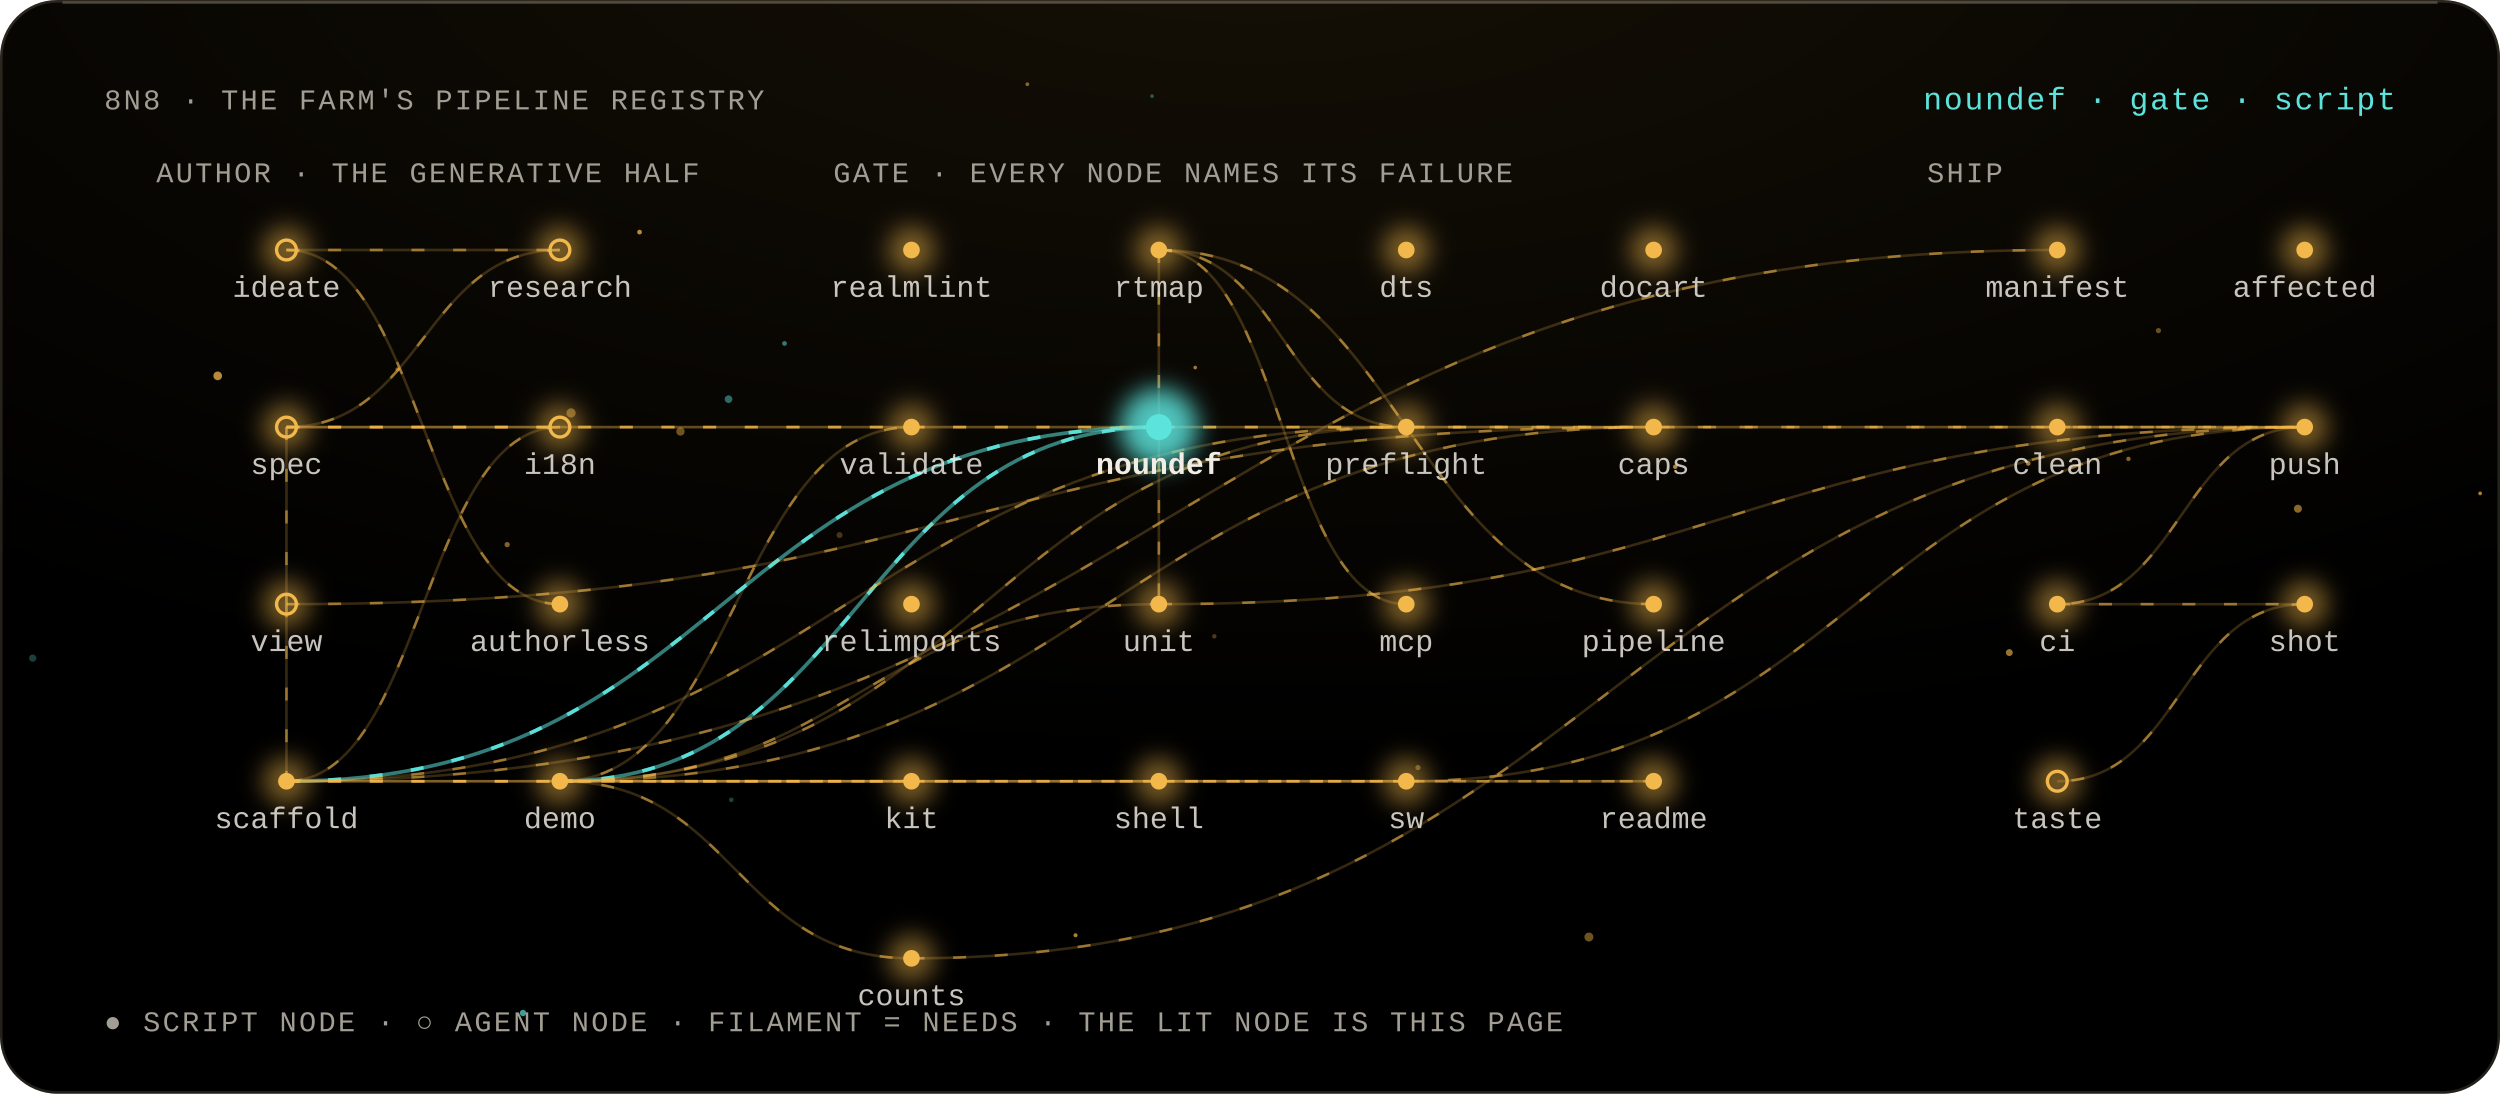
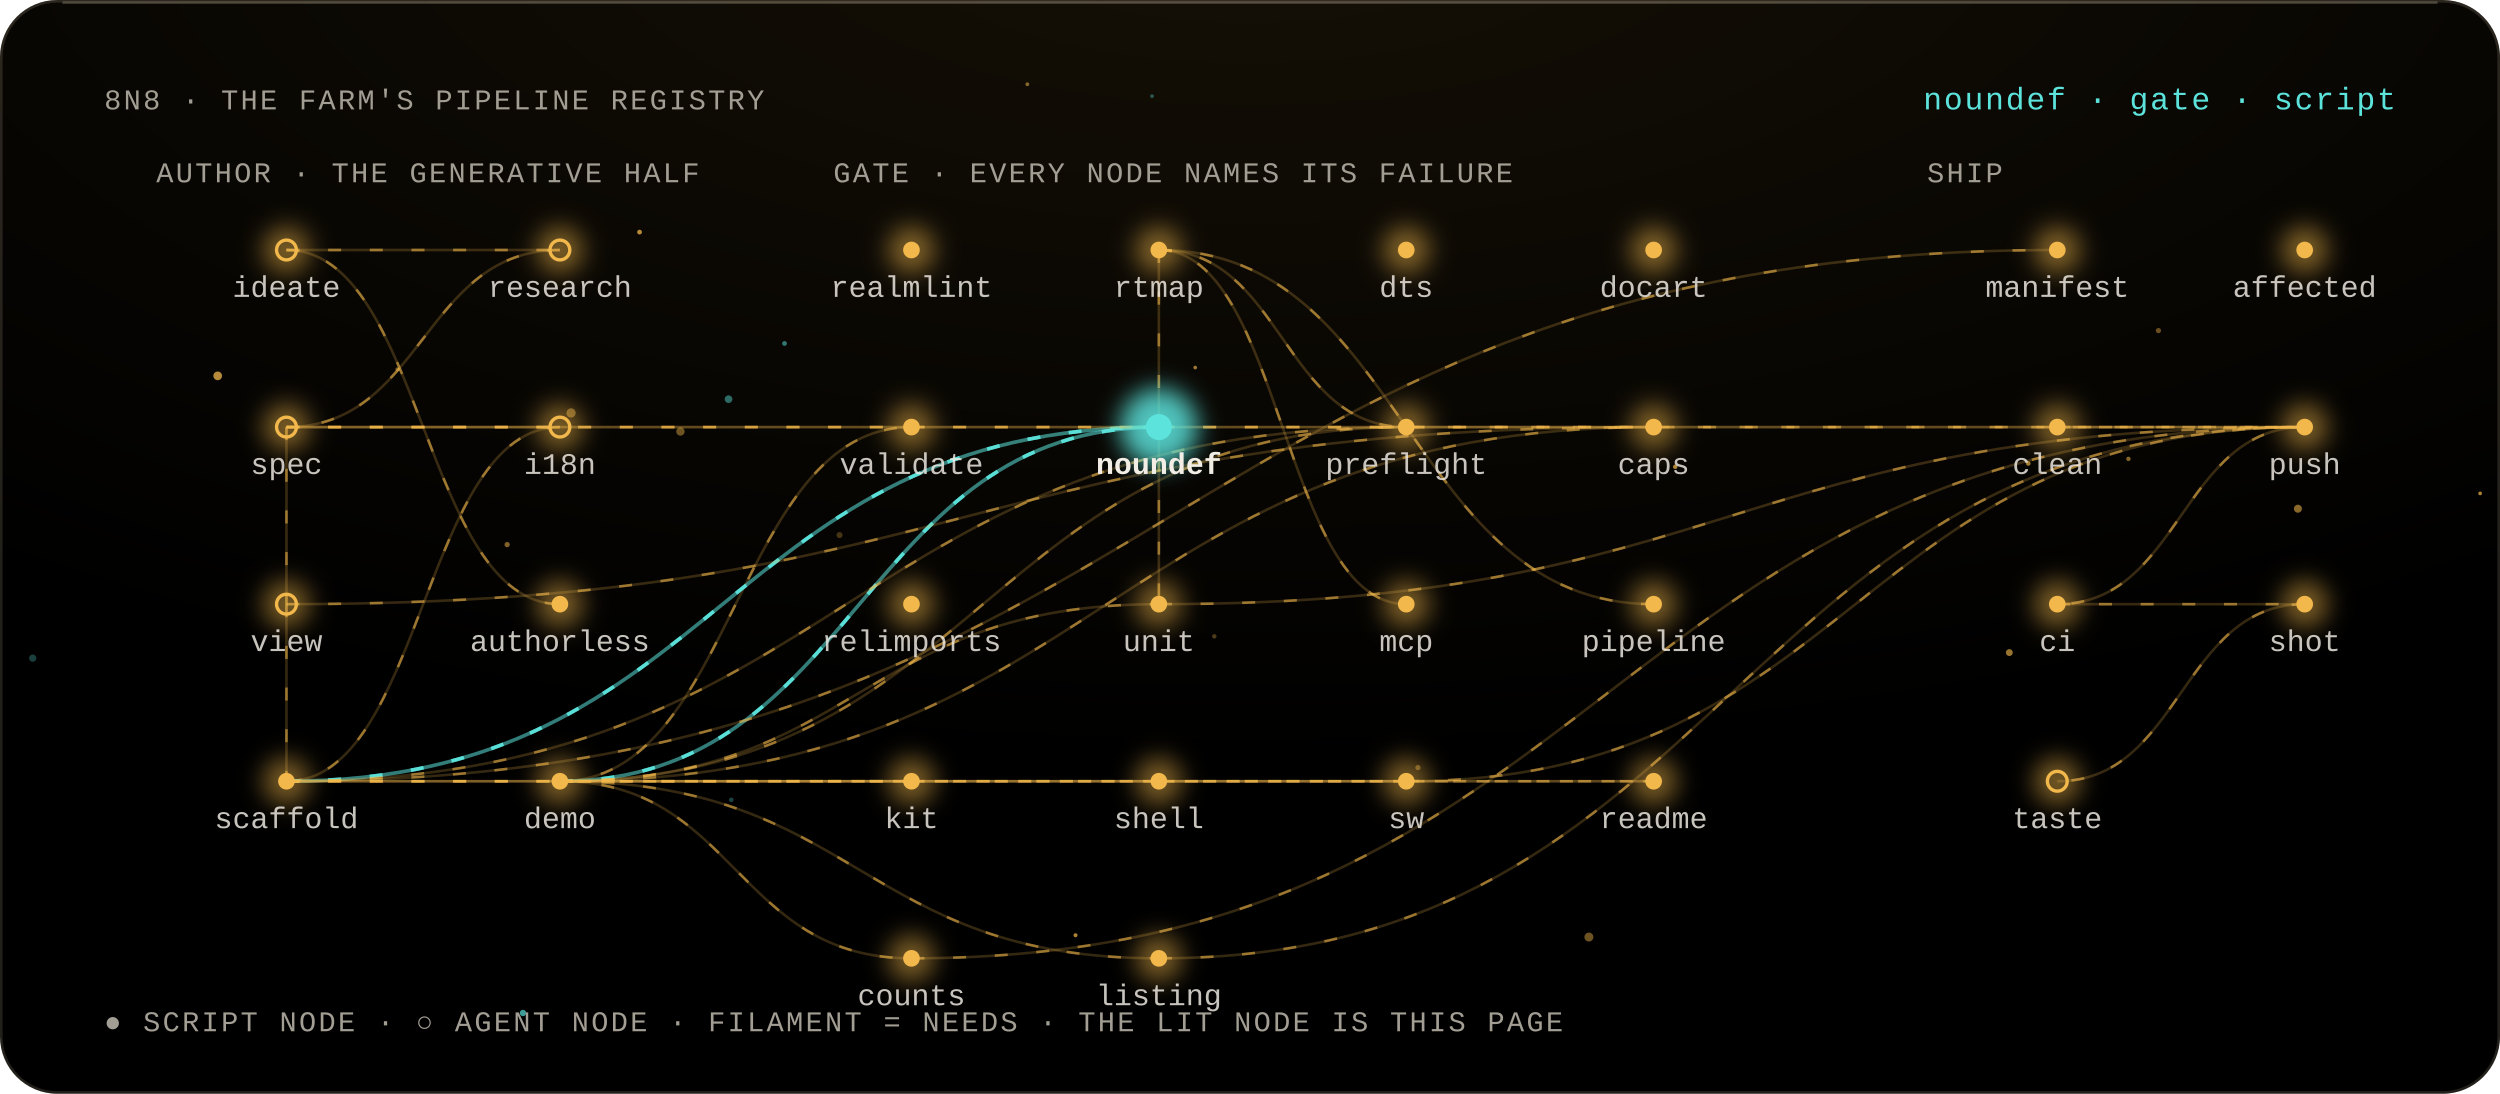
<svg xmlns="http://www.w3.org/2000/svg" viewBox="0 0 960 420" width="960" height="420" role="img" aria-labelledby="t">
  <style>
  text { font-family: 'Geist Mono', ui-monospace, 'Liberation Mono', Menlo, monospace; fill: #F2EEE6; }
  .m { fill: #A39E94; font-size: 11px; letter-spacing: .08em; }
  .l { font-size: 11.5px; }
  .h { font-size: 12px; fill: #5CE4DC; letter-spacing: .06em; }
  .flow { stroke-dasharray: 5 11; animation: flow 3s linear infinite; }
  @keyframes flow { to { stroke-dashoffset: -32; } }
  .breathe { animation: breathe 4.2s ease-in-out infinite; }
  @keyframes breathe { 50% { opacity: .38; } }
  .beat { animation: beat 2.6s ease-in-out infinite; transform-box: fill-box; transform-origin: center; }
  @keyframes beat { 50% { opacity: .55; transform: scale(1.35); } }
  .spin { transform-box: fill-box; transform-origin: center; animation: spin 48s linear infinite; }
  .spin-r { transform-box: fill-box; transform-origin: center; animation: spin 64s linear infinite reverse; }
  @keyframes spin { to { transform: rotate(360deg); } }
  @media (prefers-reduced-motion: reduce) { * { animation: none !important; } }
</style>
  <defs>
    <filter id="bloom" x="-80%" y="-80%" width="260%" height="260%">
      <feGaussianBlur stdDeviation="4.5" />
    </filter>
    <filter id="soft" x="-30%" y="-30%" width="160%" height="160%">
      <feGaussianBlur stdDeviation="1.4" />
    </filter>
    <radialGradient id="key" cx="50%" cy="-10%" r="80%">
      <stop offset="0" stop-color="#F2B84B" stop-opacity=".09" />
      <stop offset="1" stop-color="#F2B84B" stop-opacity="0" />
    </radialGradient>
    <linearGradient id="pair" x1="0" x2="1">
      <stop offset="0" stop-color="#F2B84B" />
      <stop offset="1" stop-color="#5CE4DC" />
    </linearGradient>
  </defs>
  <rect width="960" height="420" rx="22" fill="#000" />
  <rect width="960" height="420" rx="22" fill="url(#key)" />
  <rect x=".5" y=".5" width="959" height="419" rx="21.5" fill="none" stroke="rgba(255,232,196,.14)" />
  <path d="M 24 1 H 936" stroke="rgba(255,238,208,.22)" stroke-width="1" />
  <g>
    <circle cx="200.82" cy="388.99" r="1.23" fill="#5CE4DC" opacity="0.69" class="breathe" style="animation-delay:-4.08s" />
    <circle cx="643.29" cy="179.25" r="0.87" fill="#F2B84B" opacity="0.7" class="breathe" style="animation-delay:-3.31s" />
    <circle cx="152.58" cy="141.84" r="0.78" fill="#F2B84B" opacity="0.45" class="breathe" style="animation-delay:-2.02s" />
    <circle cx="544.48" cy="294.76" r="1.01" fill="#F2B84B" opacity="0.4" class="breathe" style="animation-delay:-3.01s" />
    <circle cx="245.59" cy="89.13" r="0.92" fill="#F2B84B" opacity="0.74" class="breathe" style="animation-delay:-1.8s" />
    <circle cx="817.32" cy="176.21" r="0.85" fill="#F2B84B" opacity="0.54" class="breathe" style="animation-delay:-1.66s" />
    <circle cx="442.38" cy="36.92" r="0.73" fill="#5CE4DC" opacity="0.34" class="breathe" style="animation-delay:-0.72s" />
    <circle cx="466.29" cy="244.35" r="0.85" fill="#F2B84B" opacity="0.31" class="breathe" style="animation-delay:-0.06s" />
    <circle cx="280.81" cy="307.14" r="0.89" fill="#5CE4DC" opacity="0.29" class="breathe" style="animation-delay:-0.54s" />
    <circle cx="952.37" cy="189.47" r="0.72" fill="#F2B84B" opacity="0.7" class="breathe" style="animation-delay:-3.08s" />
    <circle cx="610.14" cy="359.83" r="1.72" fill="#F2B84B" opacity="0.45" class="breathe" style="animation-delay:-2.13s" />
    <circle cx="828.84" cy="126.95" r="1" fill="#F2B84B" opacity="0.42" class="breathe" style="animation-delay:-4.09s" />
    <circle cx="322.38" cy="205.47" r="1.17" fill="#F2B84B" opacity="0.27" class="breathe" style="animation-delay:-1.16s" />
    <circle cx="778.86" cy="177.97" r="0.89" fill="#F2B84B" opacity="0.66" class="breathe" style="animation-delay:-4.16s" />
    <circle cx="394.5" cy="32.35" r="0.74" fill="#F2B84B" opacity="0.52" class="breathe" style="animation-delay:-3.19s" />
    <circle cx="301.25" cy="131.89" r="0.92" fill="#5CE4DC" opacity="0.51" class="breathe" style="animation-delay:-4.08s" />
    <circle cx="219.28" cy="158.57" r="1.77" fill="#F2B84B" opacity="0.45" class="breathe" style="animation-delay:-0.86s" />
    <circle cx="12.56" cy="252.72" r="1.4" fill="#5CE4DC" opacity="0.28" class="breathe" style="animation-delay:-2.52s" />
    <circle cx="458.96" cy="141.14" r="0.71" fill="#F2B84B" opacity="0.64" class="breathe" style="animation-delay:-3.39s" />
    <circle cx="771.58" cy="250.59" r="1.33" fill="#F2B84B" opacity="0.63" class="breathe" style="animation-delay:-0.47s" />
    <circle cx="194.75" cy="209.13" r="1.01" fill="#F2B84B" opacity="0.53" class="breathe" style="animation-delay:-0.58s" />
    <circle cx="279.76" cy="153.28" r="1.48" fill="#5CE4DC" opacity="0.45" class="breathe" style="animation-delay:-2.62s" />
    <circle cx="882.4" cy="195.35" r="1.54" fill="#F2B84B" opacity="0.56" class="breathe" style="animation-delay:-2.08s" />
    <circle cx="261.29" cy="165.68" r="1.61" fill="#F2B84B" opacity="0.44" class="breathe" style="animation-delay:-2.04s" />
    <circle cx="413" cy="359.13" r="0.78" fill="#F2B84B" opacity="0.71" class="breathe" style="animation-delay:-2.7s" />
    <circle cx="83.6" cy="144.33" r="1.67" fill="#F2B84B" opacity="0.74" class="breathe" style="animation-delay:-0.31s" />
  </g>
  <text x="40" y="42" class="m" text-anchor="start">8N8 · THE FARM'S PIPELINE REGISTRY</text>
  <text x="920" y="42" class="h" text-anchor="end">noundef · gate · script</text>
  <text x="60" y="70" class="m" text-anchor="start">AUTHOR · THE GENERATIVE HALF</text>
  <text x="320" y="70" class="m" text-anchor="start">GATE · EVERY NODE NAMES ITS FAILURE</text>
  <text x="740" y="70" class="m" text-anchor="start">SHIP</text>
  <path d="M 110 96 C 162.5 96, 162.5 96, 215 96" fill="none" stroke="#F2B84B" stroke-opacity="0.22" stroke-width="1" />
  <path d="M 110 96 C 162.5 96, 162.5 96, 215 96" fill="none" stroke="#F2B84B" stroke-opacity="0.55" stroke-width="1" class="flow" />
  <path d="M 215 96 C 162.5 96, 162.5 164, 110 164" fill="none" stroke="#F2B84B" stroke-opacity="0.22" stroke-width="1" />
  <path d="M 215 96 C 162.5 96, 162.5 164, 110 164" fill="none" stroke="#F2B84B" stroke-opacity="0.55" stroke-width="1" class="flow" />
  <path d="M 110 164 C 162.5 164, 162.5 164, 215 164" fill="none" stroke="#F2B84B" stroke-opacity="0.22" stroke-width="1" />
  <path d="M 110 164 C 162.5 164, 162.5 164, 215 164" fill="none" stroke="#F2B84B" stroke-opacity="0.55" stroke-width="1" class="flow" />
  <path d="M 110 164 C 110 164, 110 232, 110 232" fill="none" stroke="#F2B84B" stroke-opacity="0.22" stroke-width="1" />
  <path d="M 110 164 C 110 164, 110 232, 110 232" fill="none" stroke="#F2B84B" stroke-opacity="0.55" stroke-width="1" class="flow" />
  <path d="M 110 96 C 162.5 96, 162.5 232, 215 232" fill="none" stroke="#F2B84B" stroke-opacity="0.22" stroke-width="1" />
  <path d="M 110 96 C 162.5 96, 162.5 232, 215 232" fill="none" stroke="#F2B84B" stroke-opacity="0.55" stroke-width="1" class="flow" />
  <path d="M 110 232 C 110 232, 110 300, 110 300" fill="none" stroke="#F2B84B" stroke-opacity="0.22" stroke-width="1" />
  <path d="M 110 232 C 110 232, 110 300, 110 300" fill="none" stroke="#F2B84B" stroke-opacity="0.55" stroke-width="1" class="flow" />
  <path d="M 215 164 C 162.5 164, 162.5 300, 110 300" fill="none" stroke="#F2B84B" stroke-opacity="0.22" stroke-width="1" />
  <path d="M 215 164 C 162.5 164, 162.5 300, 110 300" fill="none" stroke="#F2B84B" stroke-opacity="0.55" stroke-width="1" class="flow" />
  <path d="M 110 164 C 230 164, 230 164, 350 164" fill="none" stroke="#F2B84B" stroke-opacity="0.22" stroke-width="1" />
  <path d="M 110 164 C 230 164, 230 164, 350 164" fill="none" stroke="#F2B84B" stroke-opacity="0.55" stroke-width="1" class="flow" />
  <path d="M 215 300 C 282.5 300, 282.5 164, 350 164" fill="none" stroke="#F2B84B" stroke-opacity="0.22" stroke-width="1" />
  <path d="M 215 300 C 282.5 300, 282.5 164, 350 164" fill="none" stroke="#F2B84B" stroke-opacity="0.55" stroke-width="1" class="flow" />
  <path d="M 110 300 C 277.5 300, 277.5 164, 445 164" fill="none" stroke="#5CE4DC" stroke-opacity="0.55" stroke-width="1.4" />
  <path d="M 110 300 C 277.5 300, 277.5 164, 445 164" fill="none" stroke="#5CE4DC" stroke-opacity="0.95" stroke-width="1.4" class="flow" />
  <path d="M 215 300 C 330 300, 330 164, 445 164" fill="none" stroke="#5CE4DC" stroke-opacity="0.55" stroke-width="1.4" />
  <path d="M 215 300 C 330 300, 330 164, 445 164" fill="none" stroke="#5CE4DC" stroke-opacity="0.95" stroke-width="1.4" class="flow" />
  <path d="M 110 300 C 325 300, 325 164, 540 164" fill="none" stroke="#F2B84B" stroke-opacity="0.22" stroke-width="1" />
  <path d="M 110 300 C 325 300, 325 164, 540 164" fill="none" stroke="#F2B84B" stroke-opacity="0.55" stroke-width="1" class="flow" />
  <path d="M 215 300 C 377.5 300, 377.5 164, 540 164" fill="none" stroke="#F2B84B" stroke-opacity="0.22" stroke-width="1" />
  <path d="M 215 300 C 377.5 300, 377.5 164, 540 164" fill="none" stroke="#F2B84B" stroke-opacity="0.55" stroke-width="1" class="flow" />
  <path d="M 445 96 C 492.5 96, 492.5 164, 540 164" fill="none" stroke="#F2B84B" stroke-opacity="0.22" stroke-width="1" />
  <path d="M 445 96 C 492.5 96, 492.5 164, 540 164" fill="none" stroke="#F2B84B" stroke-opacity="0.55" stroke-width="1" class="flow" />
  <path d="M 110 164 C 372.5 164, 372.5 164, 635 164" fill="none" stroke="#F2B84B" stroke-opacity="0.22" stroke-width="1" />
  <path d="M 110 164 C 372.5 164, 372.5 164, 635 164" fill="none" stroke="#F2B84B" stroke-opacity="0.55" stroke-width="1" class="flow" />
  <path d="M 110 232 C 372.5 232, 372.5 164, 635 164" fill="none" stroke="#F2B84B" stroke-opacity="0.22" stroke-width="1" />
  <path d="M 110 232 C 372.5 232, 372.5 164, 635 164" fill="none" stroke="#F2B84B" stroke-opacity="0.55" stroke-width="1" class="flow" />
  <path d="M 215 300 C 425 300, 425 164, 635 164" fill="none" stroke="#F2B84B" stroke-opacity="0.22" stroke-width="1" />
  <path d="M 215 300 C 425 300, 425 164, 635 164" fill="none" stroke="#F2B84B" stroke-opacity="0.55" stroke-width="1" class="flow" />
  <path d="M 215 300 C 330 300, 330 232, 445 232" fill="none" stroke="#F2B84B" stroke-opacity="0.22" stroke-width="1" />
  <path d="M 215 300 C 330 300, 330 232, 445 232" fill="none" stroke="#F2B84B" stroke-opacity="0.55" stroke-width="1" class="flow" />
  <path d="M 445 96 C 445 96, 445 232, 445 232" fill="none" stroke="#F2B84B" stroke-opacity="0.22" stroke-width="1" />
  <path d="M 445 96 C 445 96, 445 232, 445 232" fill="none" stroke="#F2B84B" stroke-opacity="0.55" stroke-width="1" class="flow" />
  <path d="M 445 96 C 492.5 96, 492.5 232, 540 232" fill="none" stroke="#F2B84B" stroke-opacity="0.22" stroke-width="1" />
  <path d="M 445 96 C 492.5 96, 492.5 232, 540 232" fill="none" stroke="#F2B84B" stroke-opacity="0.55" stroke-width="1" class="flow" />
  <path d="M 445 96 C 540 96, 540 232, 635 232" fill="none" stroke="#F2B84B" stroke-opacity="0.22" stroke-width="1" />
  <path d="M 445 96 C 540 96, 540 232, 635 232" fill="none" stroke="#F2B84B" stroke-opacity="0.55" stroke-width="1" class="flow" />
  <path d="M 110 300 C 230 300, 230 300, 350 300" fill="none" stroke="#F2B84B" stroke-opacity="0.22" stroke-width="1" />
  <path d="M 110 300 C 230 300, 230 300, 350 300" fill="none" stroke="#F2B84B" stroke-opacity="0.55" stroke-width="1" class="flow" />
  <path d="M 110 300 C 325 300, 325 300, 540 300" fill="none" stroke="#F2B84B" stroke-opacity="0.22" stroke-width="1" />
  <path d="M 110 300 C 325 300, 325 300, 540 300" fill="none" stroke="#F2B84B" stroke-opacity="0.55" stroke-width="1" class="flow" />
  <path d="M 215 300 C 377.5 300, 377.5 300, 540 300" fill="none" stroke="#F2B84B" stroke-opacity="0.22" stroke-width="1" />
  <path d="M 215 300 C 377.5 300, 377.5 300, 540 300" fill="none" stroke="#F2B84B" stroke-opacity="0.55" stroke-width="1" class="flow" />
  <path d="M 110 300 C 372.5 300, 372.5 300, 635 300" fill="none" stroke="#F2B84B" stroke-opacity="0.22" stroke-width="1" />
  <path d="M 110 300 C 372.5 300, 372.5 300, 635 300" fill="none" stroke="#F2B84B" stroke-opacity="0.55" stroke-width="1" class="flow" />
  <path d="M 215 300 C 425 300, 425 300, 635 300" fill="none" stroke="#F2B84B" stroke-opacity="0.22" stroke-width="1" />
  <path d="M 215 300 C 425 300, 425 300, 635 300" fill="none" stroke="#F2B84B" stroke-opacity="0.55" stroke-width="1" class="flow" />
  <path d="M 215 300 C 282.5 300, 282.5 368, 350 368" fill="none" stroke="#F2B84B" stroke-opacity="0.22" stroke-width="1" />
  <path d="M 215 300 C 282.5 300, 282.5 368, 350 368" fill="none" stroke="#F2B84B" stroke-opacity="0.55" stroke-width="1" class="flow" />
+   <path d="M 215 300 C 330 300, 330 368, 445 368" fill="none" stroke="#F2B84B" stroke-opacity="0.22" stroke-width="1" />
+   <path d="M 215 300 C 330 300, 330 368, 445 368" fill="none" stroke="#F2B84B" stroke-opacity="0.55" stroke-width="1" class="flow" />
  <path d="M 110 300 C 450 300, 450 96, 790 96" fill="none" stroke="#F2B84B" stroke-opacity="0.22" stroke-width="1" />
  <path d="M 110 300 C 450 300, 450 96, 790 96" fill="none" stroke="#F2B84B" stroke-opacity="0.55" stroke-width="1" class="flow" />
  <path d="M 350 164 C 617.5 164, 617.5 164, 885 164" fill="none" stroke="#F2B84B" stroke-opacity="0.22" stroke-width="1" />
  <path d="M 350 164 C 617.5 164, 617.5 164, 885 164" fill="none" stroke="#F2B84B" stroke-opacity="0.55" stroke-width="1" class="flow" />
  <path d="M 540 164 C 712.5 164, 712.5 164, 885 164" fill="none" stroke="#F2B84B" stroke-opacity="0.22" stroke-width="1" />
  <path d="M 540 164 C 712.5 164, 712.5 164, 885 164" fill="none" stroke="#F2B84B" stroke-opacity="0.55" stroke-width="1" class="flow" />
  <path d="M 445 232 C 665 232, 665 164, 885 164" fill="none" stroke="#F2B84B" stroke-opacity="0.22" stroke-width="1" />
  <path d="M 445 232 C 665 232, 665 164, 885 164" fill="none" stroke="#F2B84B" stroke-opacity="0.55" stroke-width="1" class="flow" />
  <path d="M 540 300 C 712.5 300, 712.5 164, 885 164" fill="none" stroke="#F2B84B" stroke-opacity="0.22" stroke-width="1" />
  <path d="M 540 300 C 712.5 300, 712.5 164, 885 164" fill="none" stroke="#F2B84B" stroke-opacity="0.55" stroke-width="1" class="flow" />
  <path d="M 350 368 C 617.5 368, 617.5 164, 885 164" fill="none" stroke="#F2B84B" stroke-opacity="0.22" stroke-width="1" />
  <path d="M 350 368 C 617.5 368, 617.5 164, 885 164" fill="none" stroke="#F2B84B" stroke-opacity="0.55" stroke-width="1" class="flow" />
+   <path d="M 445 368 C 665 368, 665 164, 885 164" fill="none" stroke="#F2B84B" stroke-opacity="0.22" stroke-width="1" />
+   <path d="M 445 368 C 665 368, 665 164, 885 164" fill="none" stroke="#F2B84B" stroke-opacity="0.55" stroke-width="1" class="flow" />
  <path d="M 790 164 C 837.5 164, 837.5 164, 885 164" fill="none" stroke="#F2B84B" stroke-opacity="0.22" stroke-width="1" />
  <path d="M 790 164 C 837.5 164, 837.5 164, 885 164" fill="none" stroke="#F2B84B" stroke-opacity="0.55" stroke-width="1" class="flow" />
  <path d="M 885 164 C 837.5 164, 837.5 232, 790 232" fill="none" stroke="#F2B84B" stroke-opacity="0.22" stroke-width="1" />
  <path d="M 885 164 C 837.5 164, 837.5 232, 790 232" fill="none" stroke="#F2B84B" stroke-opacity="0.55" stroke-width="1" class="flow" />
  <path d="M 790 232 C 837.5 232, 837.5 232, 885 232" fill="none" stroke="#F2B84B" stroke-opacity="0.22" stroke-width="1" />
  <path d="M 790 232 C 837.5 232, 837.5 232, 885 232" fill="none" stroke="#F2B84B" stroke-opacity="0.55" stroke-width="1" class="flow" />
  <path d="M 885 232 C 837.5 232, 837.5 300, 790 300" fill="none" stroke="#F2B84B" stroke-opacity="0.22" stroke-width="1" />
  <path d="M 885 232 C 837.5 232, 837.5 300, 790 300" fill="none" stroke="#F2B84B" stroke-opacity="0.55" stroke-width="1" class="flow" />
  <g>
    <circle cx="110" cy="96" r="9" fill="#F2B84B" opacity="0.5" filter="url(#bloom)" class="breathe" style="animation-delay:-0.64s" />
    <circle cx="110" cy="96" r="3.8" fill="none" stroke="#F2B84B" stroke-width="1.3" />
  </g>
  <text x="110" y="114" class="l" text-anchor="middle" fill="#F2EEE6" fill-opacity=".82">ideate</text>
  <g>
    <circle cx="215" cy="96" r="9" fill="#F2B84B" opacity="0.5" filter="url(#bloom)" class="breathe" style="animation-delay:-1.92s" />
    <circle cx="215" cy="96" r="3.8" fill="none" stroke="#F2B84B" stroke-width="1.3" />
  </g>
  <text x="215" y="114" class="l" text-anchor="middle" fill="#F2EEE6" fill-opacity=".82">research</text>
  <g>
    <circle cx="110" cy="164" r="9" fill="#F2B84B" opacity="0.5" filter="url(#bloom)" class="breathe" style="animation-delay:-0.84s" />
    <circle cx="110" cy="164" r="3.8" fill="none" stroke="#F2B84B" stroke-width="1.3" />
  </g>
  <text x="110" y="182" class="l" text-anchor="middle" fill="#F2EEE6" fill-opacity=".82">spec</text>
  <g>
    <circle cx="215" cy="164" r="9" fill="#F2B84B" opacity="0.5" filter="url(#bloom)" class="breathe" style="animation-delay:-3.7s" />
    <circle cx="215" cy="164" r="3.8" fill="none" stroke="#F2B84B" stroke-width="1.3" />
  </g>
  <text x="215" y="182" class="l" text-anchor="middle" fill="#F2EEE6" fill-opacity=".82">i18n</text>
  <g>
    <circle cx="110" cy="232" r="9" fill="#F2B84B" opacity="0.5" filter="url(#bloom)" class="breathe" style="animation-delay:-3.52s" />
    <circle cx="110" cy="232" r="3.8" fill="none" stroke="#F2B84B" stroke-width="1.3" />
  </g>
  <text x="110" y="250" class="l" text-anchor="middle" fill="#F2EEE6" fill-opacity=".82">view</text>
  <g>
    <circle cx="215" cy="232" r="9" fill="#F2B84B" opacity="0.5" filter="url(#bloom)" class="breathe" style="animation-delay:-3.89s" />
    <circle cx="215" cy="232" r="3.2" fill="#F2B84B" />
  </g>
  <text x="215" y="250" class="l" text-anchor="middle" fill="#F2EEE6" fill-opacity=".82">authorless</text>
  <g>
    <circle cx="110" cy="300" r="9" fill="#F2B84B" opacity="0.5" filter="url(#bloom)" class="breathe" style="animation-delay:-0.8s" />
    <circle cx="110" cy="300" r="3.2" fill="#F2B84B" />
  </g>
  <text x="110" y="318" class="l" text-anchor="middle" fill="#F2EEE6" fill-opacity=".82">scaffold</text>
  <g>
    <circle cx="215" cy="300" r="9" fill="#F2B84B" opacity="0.5" filter="url(#bloom)" class="breathe" style="animation-delay:-0.61s" />
    <circle cx="215" cy="300" r="3.2" fill="#F2B84B" />
  </g>
  <text x="215" y="318" class="l" text-anchor="middle" fill="#F2EEE6" fill-opacity=".82">demo</text>
  <g>
    <circle cx="350" cy="96" r="9" fill="#F2B84B" opacity="0.5" filter="url(#bloom)" class="breathe" style="animation-delay:-2.68s" />
    <circle cx="350" cy="96" r="3.2" fill="#F2B84B" />
  </g>
  <text x="350" y="114" class="l" text-anchor="middle" fill="#F2EEE6" fill-opacity=".82">realmlint</text>
  <g>
    <circle cx="445" cy="96" r="9" fill="#F2B84B" opacity="0.5" filter="url(#bloom)" class="breathe" style="animation-delay:-1.71s" />
    <circle cx="445" cy="96" r="3.2" fill="#F2B84B" />
  </g>
  <text x="445" y="114" class="l" text-anchor="middle" fill="#F2EEE6" fill-opacity=".82">rtmap</text>
  <g>
    <circle cx="540" cy="96" r="9" fill="#F2B84B" opacity="0.5" filter="url(#bloom)" class="breathe" style="animation-delay:-3.56s" />
    <circle cx="540" cy="96" r="3.2" fill="#F2B84B" />
  </g>
  <text x="540" y="114" class="l" text-anchor="middle" fill="#F2EEE6" fill-opacity=".82">dts</text>
  <g>
    <circle cx="635" cy="96" r="9" fill="#F2B84B" opacity="0.5" filter="url(#bloom)" class="breathe" style="animation-delay:-3.15s" />
    <circle cx="635" cy="96" r="3.2" fill="#F2B84B" />
  </g>
  <text x="635" y="114" class="l" text-anchor="middle" fill="#F2EEE6" fill-opacity=".82">docart</text>
  <g>
    <circle cx="350" cy="164" r="9" fill="#F2B84B" opacity="0.5" filter="url(#bloom)" class="breathe" style="animation-delay:-2.45s" />
    <circle cx="350" cy="164" r="3.2" fill="#F2B84B" />
  </g>
  <text x="350" y="182" class="l" text-anchor="middle" fill="#F2EEE6" fill-opacity=".82">validate</text>
  <g>
    <circle cx="445" cy="164" r="15" fill="#5CE4DC" opacity="0.85" filter="url(#bloom)" class="beat" style="animation-delay:-0.29s" />
    <circle cx="445" cy="164" r="5" fill="#5CE4DC" />
  </g>
  <text x="445" y="182" class="l" text-anchor="middle" fill="#5CE4DC" font-weight="700">noundef</text>
  <g>
    <circle cx="540" cy="164" r="9" fill="#F2B84B" opacity="0.5" filter="url(#bloom)" class="breathe" style="animation-delay:-0.64s" />
    <circle cx="540" cy="164" r="3.2" fill="#F2B84B" />
  </g>
  <text x="540" y="182" class="l" text-anchor="middle" fill="#F2EEE6" fill-opacity=".82">preflight</text>
  <g>
    <circle cx="635" cy="164" r="9" fill="#F2B84B" opacity="0.5" filter="url(#bloom)" class="breathe" style="animation-delay:-1.35s" />
    <circle cx="635" cy="164" r="3.2" fill="#F2B84B" />
  </g>
  <text x="635" y="182" class="l" text-anchor="middle" fill="#F2EEE6" fill-opacity=".82">caps</text>
  <g>
    <circle cx="350" cy="232" r="9" fill="#F2B84B" opacity="0.5" filter="url(#bloom)" class="breathe" style="animation-delay:-1.6s" />
    <circle cx="350" cy="232" r="3.2" fill="#F2B84B" />
  </g>
  <text x="350" y="250" class="l" text-anchor="middle" fill="#F2EEE6" fill-opacity=".82">relimports</text>
  <g>
    <circle cx="445" cy="232" r="9" fill="#F2B84B" opacity="0.5" filter="url(#bloom)" class="breathe" style="animation-delay:-1.93s" />
    <circle cx="445" cy="232" r="3.2" fill="#F2B84B" />
  </g>
  <text x="445" y="250" class="l" text-anchor="middle" fill="#F2EEE6" fill-opacity=".82">unit</text>
  <g>
    <circle cx="540" cy="232" r="9" fill="#F2B84B" opacity="0.5" filter="url(#bloom)" class="breathe" style="animation-delay:-3.46s" />
    <circle cx="540" cy="232" r="3.2" fill="#F2B84B" />
  </g>
  <text x="540" y="250" class="l" text-anchor="middle" fill="#F2EEE6" fill-opacity=".82">mcp</text>
  <g>
    <circle cx="635" cy="232" r="9" fill="#F2B84B" opacity="0.5" filter="url(#bloom)" class="breathe" style="animation-delay:-1.13s" />
    <circle cx="635" cy="232" r="3.2" fill="#F2B84B" />
  </g>
  <text x="635" y="250" class="l" text-anchor="middle" fill="#F2EEE6" fill-opacity=".82">pipeline</text>
  <g>
    <circle cx="350" cy="300" r="9" fill="#F2B84B" opacity="0.5" filter="url(#bloom)" class="breathe" style="animation-delay:-2.27s" />
    <circle cx="350" cy="300" r="3.2" fill="#F2B84B" />
  </g>
  <text x="350" y="318" class="l" text-anchor="middle" fill="#F2EEE6" fill-opacity=".82">kit</text>
  <g>
    <circle cx="445" cy="300" r="9" fill="#F2B84B" opacity="0.5" filter="url(#bloom)" class="breathe" style="animation-delay:-2.81s" />
    <circle cx="445" cy="300" r="3.2" fill="#F2B84B" />
  </g>
  <text x="445" y="318" class="l" text-anchor="middle" fill="#F2EEE6" fill-opacity=".82">shell</text>
  <g>
    <circle cx="540" cy="300" r="9" fill="#F2B84B" opacity="0.5" filter="url(#bloom)" class="breathe" style="animation-delay:-1.2s" />
    <circle cx="540" cy="300" r="3.2" fill="#F2B84B" />
  </g>
  <text x="540" y="318" class="l" text-anchor="middle" fill="#F2EEE6" fill-opacity=".82">sw</text>
  <g>
    <circle cx="635" cy="300" r="9" fill="#F2B84B" opacity="0.5" filter="url(#bloom)" class="breathe" style="animation-delay:-2.87s" />
    <circle cx="635" cy="300" r="3.2" fill="#F2B84B" />
  </g>
  <text x="635" y="318" class="l" text-anchor="middle" fill="#F2EEE6" fill-opacity=".82">readme</text>
  <g>
    <circle cx="350" cy="368" r="9" fill="#F2B84B" opacity="0.5" filter="url(#bloom)" class="breathe" style="animation-delay:-1.79s" />
    <circle cx="350" cy="368" r="3.2" fill="#F2B84B" />
  </g>
  <text x="350" y="386" class="l" text-anchor="middle" fill="#F2EEE6" fill-opacity=".82">counts</text>
  <g>
-     <circle cx="790" cy="96" r="9" fill="#F2B84B" opacity="0.5" filter="url(#bloom)" class="breathe" style="animation-delay:-0.78s" />
+     <circle cx="445" cy="368" r="9" fill="#F2B84B" opacity="0.5" filter="url(#bloom)" class="breathe" style="animation-delay:-0.78s" />
+     <circle cx="445" cy="368" r="3.2" fill="#F2B84B" />
+   </g>
+   <text x="445" y="386" class="l" text-anchor="middle" fill="#F2EEE6" fill-opacity=".82">listing</text>
+   <g>
+     <circle cx="790" cy="96" r="9" fill="#F2B84B" opacity="0.5" filter="url(#bloom)" class="breathe" style="animation-delay:-1.02s" />
    <circle cx="790" cy="96" r="3.2" fill="#F2B84B" />
  </g>
  <text x="790" y="114" class="l" text-anchor="middle" fill="#F2EEE6" fill-opacity=".82">manifest</text>
  <g>
-     <circle cx="885" cy="96" r="9" fill="#F2B84B" opacity="0.5" filter="url(#bloom)" class="breathe" style="animation-delay:-1.02s" />
+     <circle cx="885" cy="96" r="9" fill="#F2B84B" opacity="0.5" filter="url(#bloom)" class="breathe" style="animation-delay:-0.85s" />
    <circle cx="885" cy="96" r="3.2" fill="#F2B84B" />
  </g>
  <text x="885" y="114" class="l" text-anchor="middle" fill="#F2EEE6" fill-opacity=".82">affected</text>
  <g>
-     <circle cx="790" cy="164" r="9" fill="#F2B84B" opacity="0.5" filter="url(#bloom)" class="breathe" style="animation-delay:-0.85s" />
+     <circle cx="790" cy="164" r="9" fill="#F2B84B" opacity="0.5" filter="url(#bloom)" class="breathe" style="animation-delay:-3.93s" />
    <circle cx="790" cy="164" r="3.2" fill="#F2B84B" />
  </g>
  <text x="790" y="182" class="l" text-anchor="middle" fill="#F2EEE6" fill-opacity=".82">clean</text>
  <g>
-     <circle cx="885" cy="164" r="9" fill="#F2B84B" opacity="0.5" filter="url(#bloom)" class="breathe" style="animation-delay:-3.93s" />
+     <circle cx="885" cy="164" r="9" fill="#F2B84B" opacity="0.5" filter="url(#bloom)" class="breathe" style="animation-delay:-1.71s" />
    <circle cx="885" cy="164" r="3.2" fill="#F2B84B" />
  </g>
  <text x="885" y="182" class="l" text-anchor="middle" fill="#F2EEE6" fill-opacity=".82">push</text>
  <g>
-     <circle cx="790" cy="232" r="9" fill="#F2B84B" opacity="0.5" filter="url(#bloom)" class="breathe" style="animation-delay:-1.71s" />
+     <circle cx="790" cy="232" r="9" fill="#F2B84B" opacity="0.5" filter="url(#bloom)" class="breathe" style="animation-delay:-1.09s" />
    <circle cx="790" cy="232" r="3.2" fill="#F2B84B" />
  </g>
  <text x="790" y="250" class="l" text-anchor="middle" fill="#F2EEE6" fill-opacity=".82">ci</text>
  <g>
-     <circle cx="885" cy="232" r="9" fill="#F2B84B" opacity="0.5" filter="url(#bloom)" class="breathe" style="animation-delay:-1.09s" />
+     <circle cx="885" cy="232" r="9" fill="#F2B84B" opacity="0.5" filter="url(#bloom)" class="breathe" style="animation-delay:-0.54s" />
    <circle cx="885" cy="232" r="3.2" fill="#F2B84B" />
  </g>
  <text x="885" y="250" class="l" text-anchor="middle" fill="#F2EEE6" fill-opacity=".82">shot</text>
  <g>
-     <circle cx="790" cy="300" r="9" fill="#F2B84B" opacity="0.5" filter="url(#bloom)" class="breathe" style="animation-delay:-0.54s" />
+     <circle cx="790" cy="300" r="9" fill="#F2B84B" opacity="0.5" filter="url(#bloom)" class="breathe" style="animation-delay:-3.41s" />
    <circle cx="790" cy="300" r="3.8" fill="none" stroke="#F2B84B" stroke-width="1.3" />
  </g>
  <text x="790" y="318" class="l" text-anchor="middle" fill="#F2EEE6" fill-opacity=".82">taste</text>
  <text x="40" y="396" class="m" text-anchor="start">● SCRIPT NODE  ·  ○ AGENT NODE  ·  FILAMENT = NEEDS  ·  THE LIT NODE IS THIS PAGE</text>
</svg>
